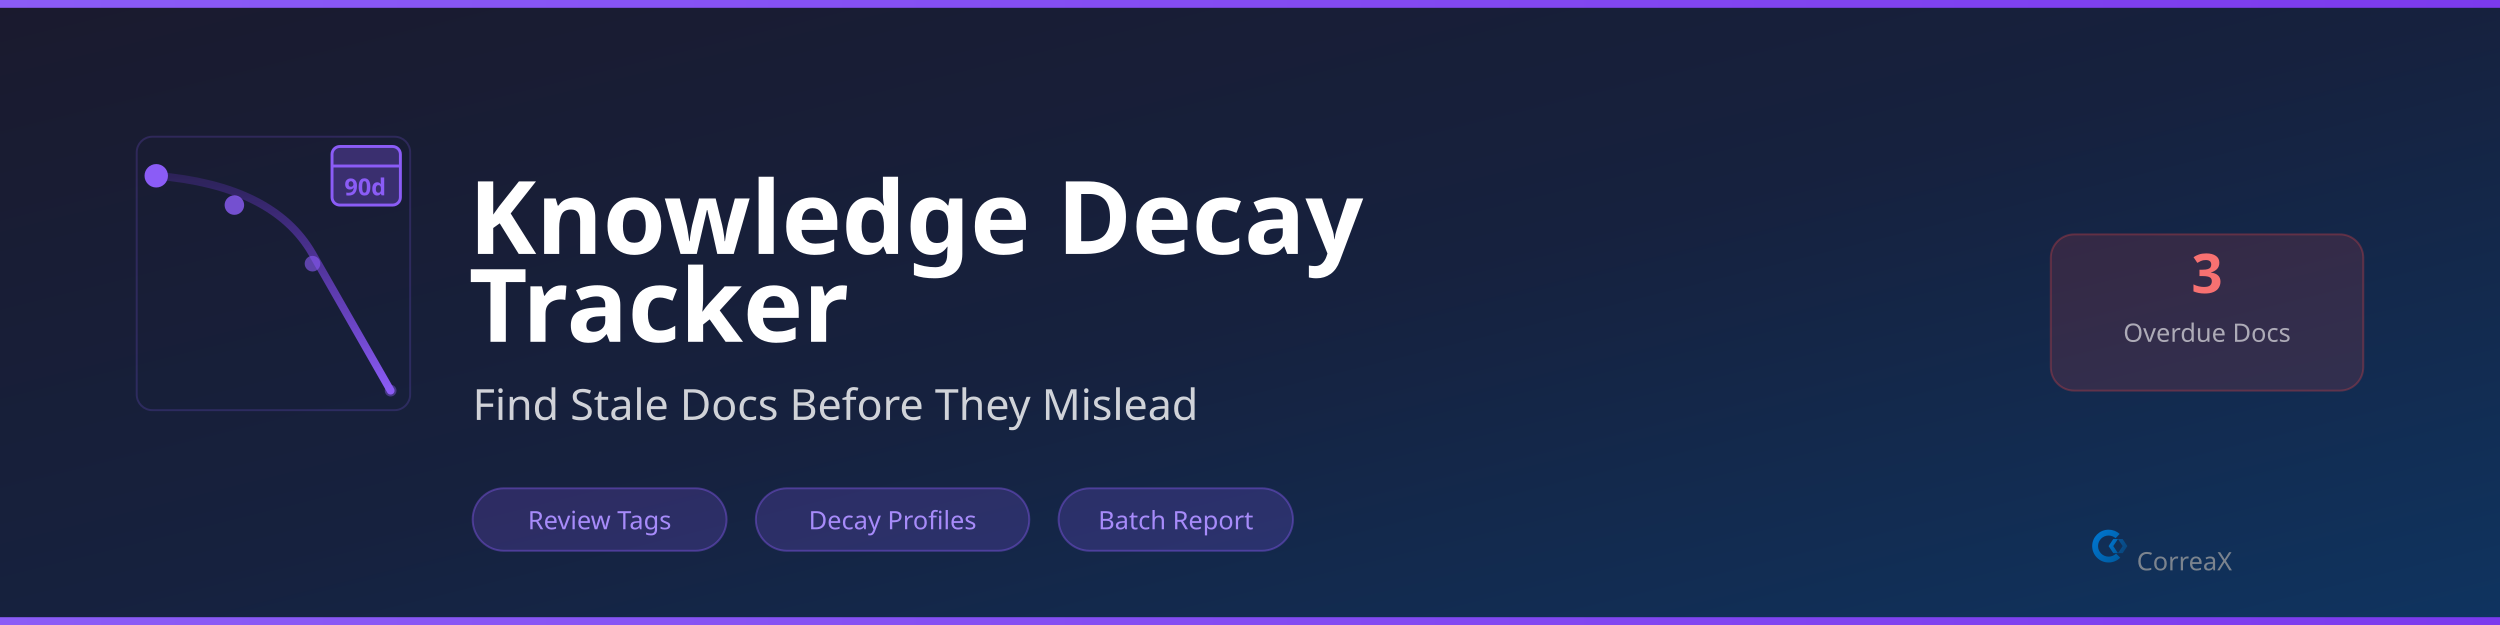
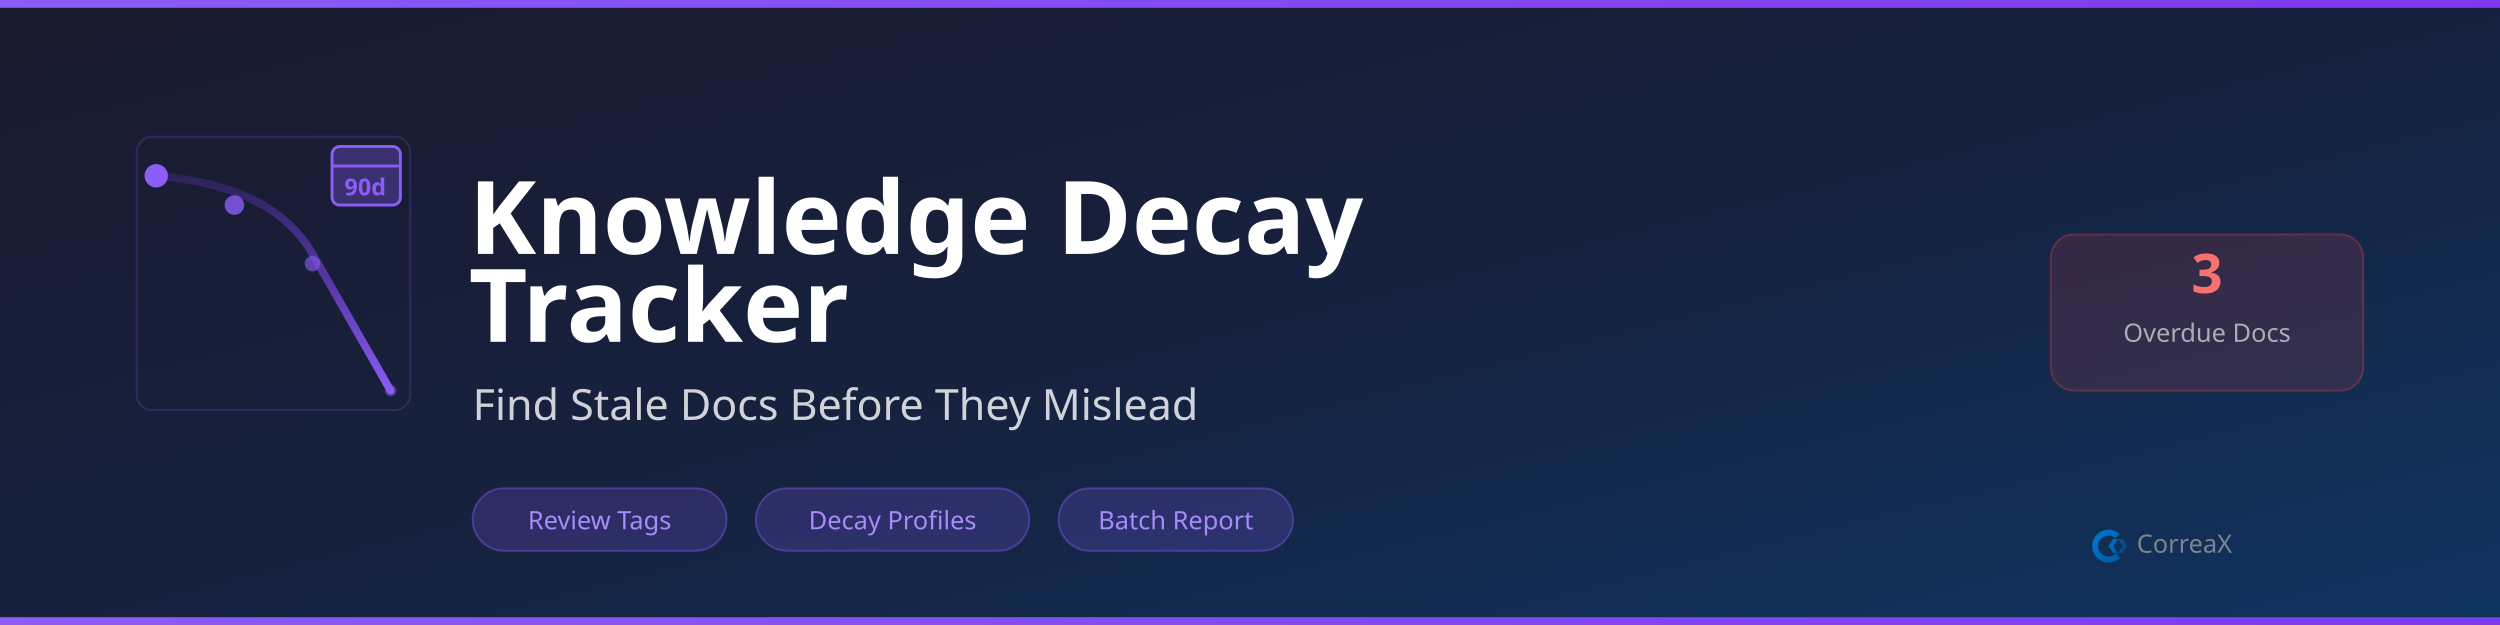
<svg xmlns="http://www.w3.org/2000/svg" viewBox="0 0 1280 320">
  <defs>
    <linearGradient id="bgGrad" x1="0%" y1="0%" x2="100%" y2="100%">
      <stop offset="0%" stop-color="#1a1a2e" />
      <stop offset="50%" stop-color="#16213e" />
      <stop offset="100%" stop-color="#0f3460" />
    </linearGradient>
    <linearGradient id="accentGrad" x1="0%" y1="0%" x2="100%" y2="0%">
      <stop offset="0%" stop-color="#8b5cf6" />
      <stop offset="100%" stop-color="#7c3aed" />
    </linearGradient>
    <linearGradient id="decayGrad" x1="0%" y1="100%" x2="0%" y2="0%">
      <stop offset="0%" stop-color="#8b5cf6" />
      <stop offset="100%" stop-color="#7c3aed" stop-opacity="0.2" />
    </linearGradient>
    <linearGradient id="cxGrad" x1="0%" y1="0%" x2="100%" y2="100%">
      <stop offset="0%" stop-color="#0078d4" />
      <stop offset="100%" stop-color="#005a9e" />
    </linearGradient>
  </defs>
  <rect width="1280" height="320" fill="url(#bgGrad)" />
  <rect x="0" y="0" width="1280" height="4" fill="url(#accentGrad)" />
  <rect x="0" y="316" width="1280" height="4" fill="url(#accentGrad)" />
  <g transform="translate(70, 70)">
    <rect x="0" y="0" width="140" height="140" fill="none" stroke="rgba(139,92,246,0.2)" stroke-width="1" rx="8" />
    <path d="M10 20 Q70 25 90 60 T130 130" fill="none" stroke="url(#decayGrad)" stroke-width="4" stroke-linecap="round" />
    <circle cx="10" cy="20" r="6" fill="#8b5cf6" />
    <circle cx="50" cy="35" r="5" fill="#8b5cf6" opacity="0.8" />
    <circle cx="90" cy="65" r="4" fill="#8b5cf6" opacity="0.6" />
    <circle cx="130" cy="130" r="3" fill="#8b5cf6" opacity="0.4" />
    <rect x="100" y="5" width="35" height="30" rx="4" fill="rgba(139,92,246,0.3)" stroke="#8b5cf6" stroke-width="1.5" />
    <line x1="100" y1="15" x2="135" y2="15" stroke="#8b5cf6" stroke-width="1.5" />
    <text x="117" y="30" text-anchor="middle" font-family="Segoe UI, system-ui, sans-serif" font-size="12" font-weight="600" fill="#8b5cf6">90d</text>
  </g>
  <text x="240" y="130" font-family="Segoe UI, system-ui, sans-serif" font-size="52" font-weight="700" fill="#ffffff">
    Knowledge Decay
  </text>
  <text x="240" y="175" font-family="Segoe UI, system-ui, sans-serif" font-size="52" font-weight="700" fill="#ffffff">
    Tracker
  </text>
  <text x="242" y="215" font-family="Segoe UI, system-ui, sans-serif" font-size="22" fill="rgba(255,255,255,0.8)">
    Find Stale Docs Before They Mislead
  </text>
  <g transform="translate(242, 250)">
    <rect x="0" y="0" width="130" height="32" rx="16" fill="rgba(139,92,246,0.2)" stroke="rgba(139,92,246,0.4)" stroke-width="1" />
    <text x="65" y="21" text-anchor="middle" font-family="Segoe UI, system-ui, sans-serif" font-size="13" fill="#a78bfa">Review Tags</text>
    <rect x="145" y="0" width="140" height="32" rx="16" fill="rgba(139,92,246,0.2)" stroke="rgba(139,92,246,0.4)" stroke-width="1" />
    <text x="215" y="21" text-anchor="middle" font-family="Segoe UI, system-ui, sans-serif" font-size="13" fill="#a78bfa">Decay Profiles</text>
    <rect x="300" y="0" width="120" height="32" rx="16" fill="rgba(139,92,246,0.2)" stroke="rgba(139,92,246,0.4)" stroke-width="1" />
    <text x="360" y="21" text-anchor="middle" font-family="Segoe UI, system-ui, sans-serif" font-size="13" fill="#a78bfa">Batch Report</text>
  </g>
  <g transform="translate(1050, 120)">
    <rect x="0" y="0" width="160" height="80" rx="12" fill="rgba(239,68,68,0.15)" stroke="rgba(239,68,68,0.3)" stroke-width="1" />
    <text x="80" y="30" text-anchor="middle" font-family="Segoe UI, system-ui, sans-serif" font-size="28" font-weight="700" fill="#f87171">3</text>
    <text x="80" y="55" text-anchor="middle" font-family="Segoe UI, system-ui, sans-serif" font-size="13" fill="rgba(255,255,255,0.6)">Overdue Docs</text>
  </g>
  <g transform="translate(1070, 270)">
    <g transform="scale(0.6)">
      <path d="M16 2C8.268 2 2 8.268 2 16s6.268 14 14 14c3.866 0 7.389-1.568 9.928-4.1l-3.535-3.536A9.002 9.002 0 0116 25c-4.97 0-9-4.03-9-9s4.03-9 9-9c2.29 0 4.38.857 5.971 2.268l3.464-3.639C22.993 3.352 19.66 2 16 2z" fill="url(#cxGrad)" />
      <path d="M20 10l-4 6 4 6h4l-4-6 4-6h-4z" fill="url(#cxGrad)" />
      <path d="M24 10l4 6-4 6h4l4-6-4-6h-4z" fill="url(#cxGrad)" opacity="0.5" />
    </g>
-     <text x="24" y="22" font-family="Segoe UI, system-ui, sans-serif" font-size="13" fill="rgba(160,160,160,0.75)">CorreaX</text>
+     <text x="24" y="13" font-family="Segoe UI, system-ui, sans-serif" font-size="13" fill="rgba(160,160,160,0.75)">CorreaX</text>
  </g>
</svg>
